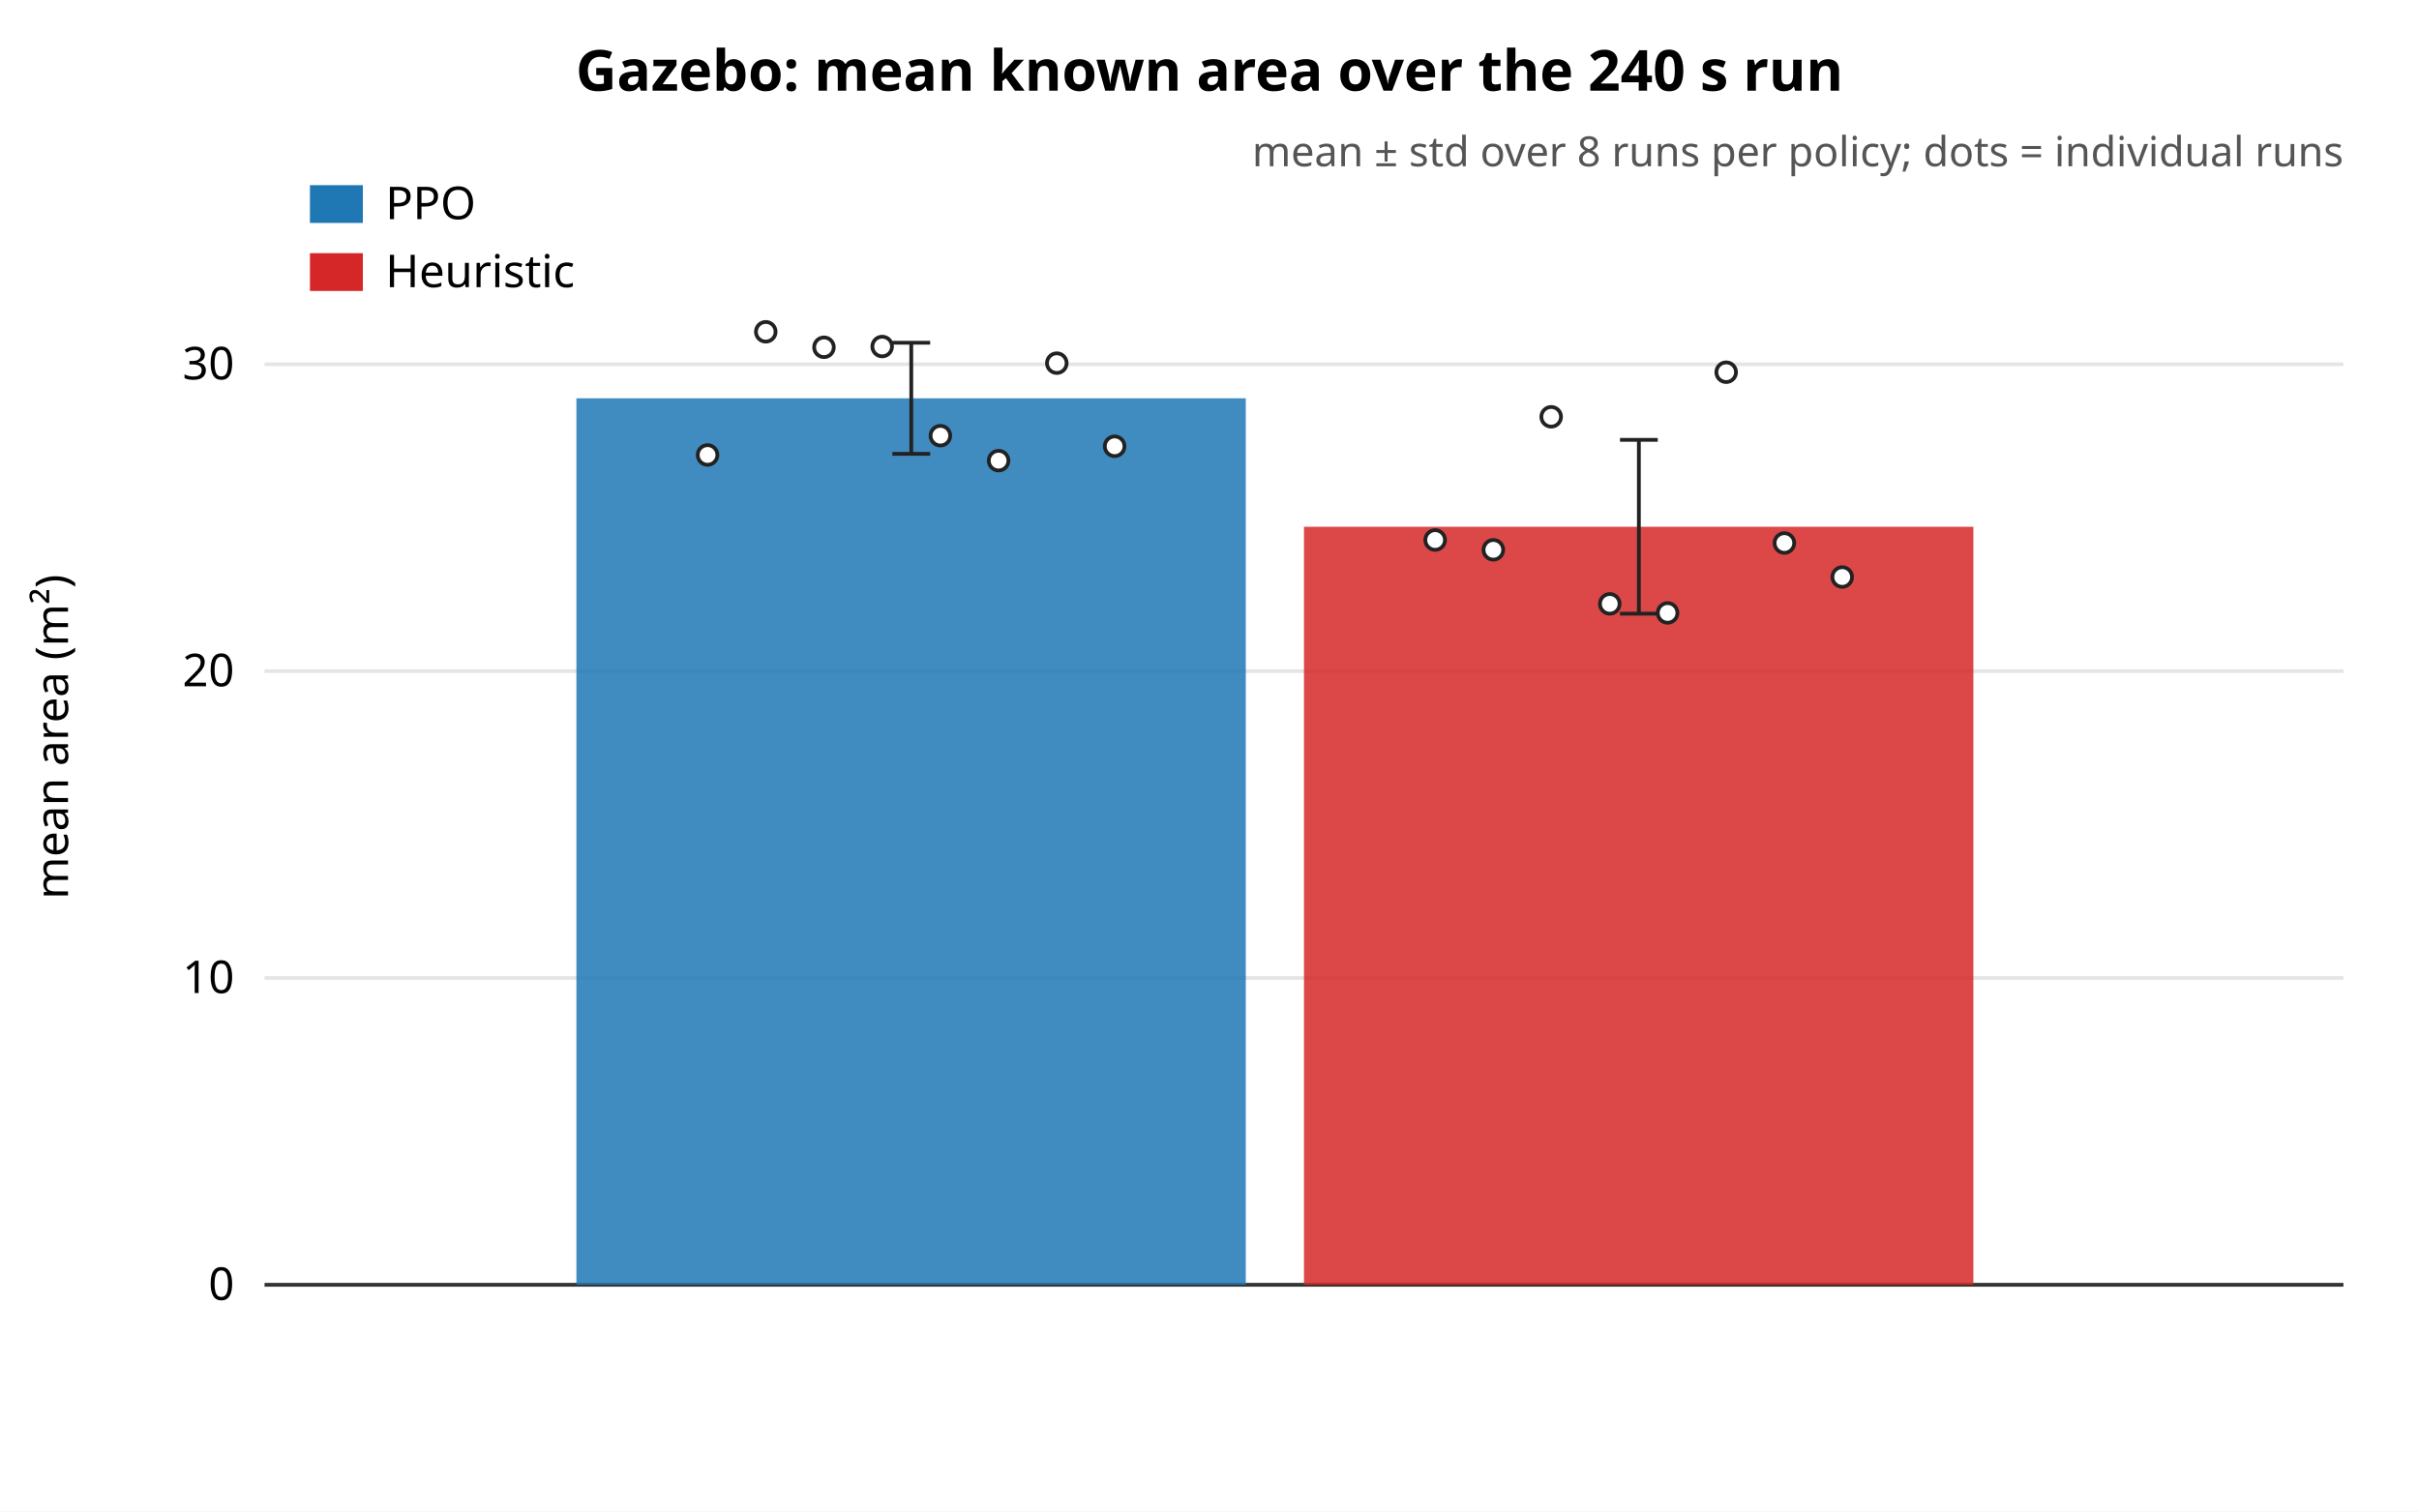
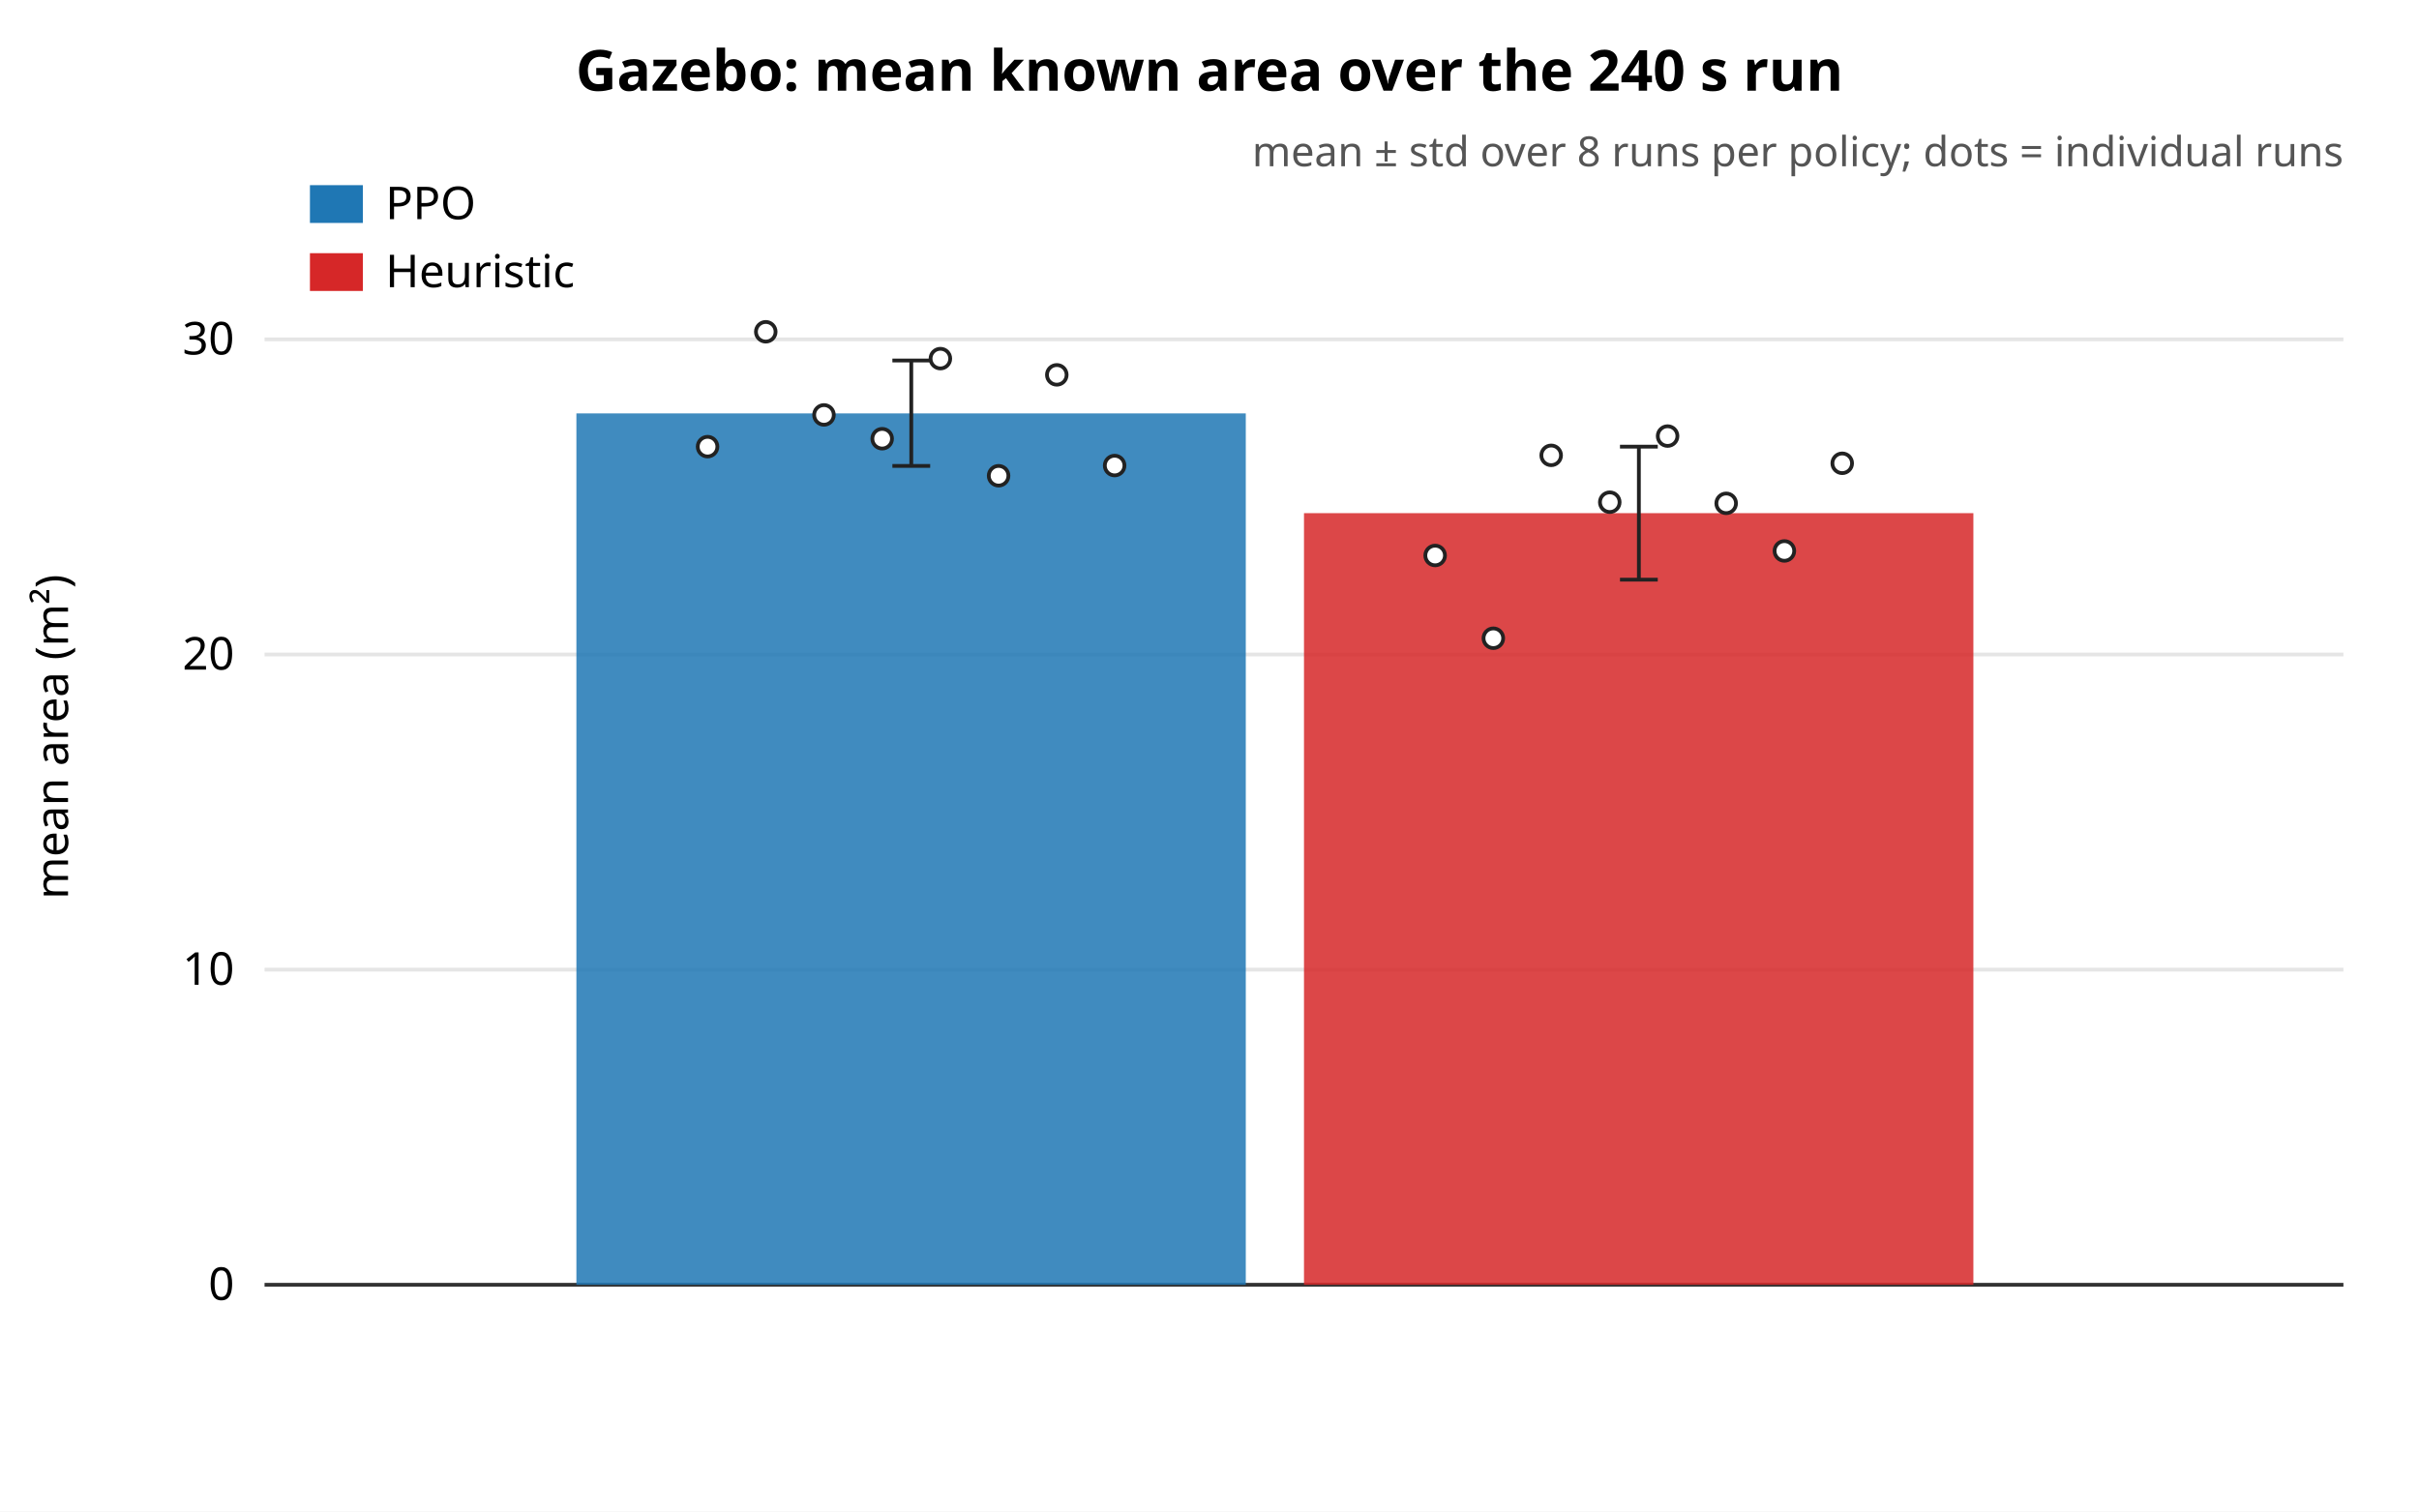
<svg xmlns="http://www.w3.org/2000/svg" width="640" height="400" font-family="sans-serif" font-size="12">
  <rect width="640" height="400" fill="white" />
  <text x="320.0" y="24" text-anchor="middle" font-size="15" font-weight="bold">Gazebo: mean known area over the 240 s run</text>
  <text x="18" y="195.0" transform="rotate(-90 18 195.0)" text-anchor="middle">mean area (m²)</text>
  <line x1="70" x2="620" y1="340.0" y2="340.0" stroke="#e5e5e5" />
  <text x="62" y="344.0" text-anchor="end">0</text>
-   <line x1="70" x2="620" y1="258.8" y2="258.8" stroke="#e5e5e5" />
-   <text x="62" y="262.8" text-anchor="end">10</text>
-   <line x1="70" x2="620" y1="177.6" y2="177.6" stroke="#e5e5e5" />
-   <text x="62" y="181.6" text-anchor="end">20</text>
-   <line x1="70" x2="620" y1="96.4" y2="96.4" stroke="#e5e5e5" />
-   <text x="62" y="100.4" text-anchor="end">30</text>
+   <line x1="70" x2="620" y1="256.6" y2="256.6" stroke="#e5e5e5" />
+   <text x="62" y="260.6" text-anchor="end">10</text>
+   <line x1="70" x2="620" y1="173.2" y2="173.2" stroke="#e5e5e5" />
+   <text x="62" y="177.2" text-anchor="end">20</text>
+   <line x1="70" x2="620" y1="89.8" y2="89.8" stroke="#e5e5e5" />
+   <text x="62" y="93.8" text-anchor="end">30</text>
  <line x1="70" x2="620" y1="340.0" y2="340.0" stroke="#333" />
  <text x="345.0" y="358" text-anchor="middle" />
-   <rect x="152.5" y="105.4" width="177.1" height="234.6" fill="#1f77b4" fill-opacity="0.85" />
-   <line x1="241.1" x2="241.1" y1="120.1" y2="90.7" stroke="#222" />
-   <line x1="236.1" x2="246.1" y1="90.7" y2="90.7" stroke="#222" />
-   <line x1="236.1" x2="246.1" y1="120.1" y2="120.1" stroke="#222" />
-   <circle cx="187.2" cy="120.4" r="2.6" fill="white" stroke="#222" />
+   <rect x="152.5" y="109.4" width="177.1" height="230.6" fill="#1f77b4" fill-opacity="0.85" />
+   <line x1="241.1" x2="241.1" y1="123.3" y2="95.4" stroke="#222" />
+   <line x1="236.1" x2="246.1" y1="95.4" y2="95.4" stroke="#222" />
+   <line x1="236.1" x2="246.1" y1="123.3" y2="123.3" stroke="#222" />
+   <circle cx="187.2" cy="118.2" r="2.6" fill="white" stroke="#222" />
  <circle cx="202.6" cy="87.8" r="2.6" fill="white" stroke="#222" />
-   <circle cx="218.0" cy="91.9" r="2.6" fill="white" stroke="#222" />
-   <circle cx="233.4" cy="91.7" r="2.6" fill="white" stroke="#222" />
-   <circle cx="248.8" cy="115.3" r="2.6" fill="white" stroke="#222" />
-   <circle cx="264.2" cy="121.9" r="2.6" fill="white" stroke="#222" />
-   <circle cx="279.6" cy="96.1" r="2.6" fill="white" stroke="#222" />
-   <circle cx="294.9" cy="118.1" r="2.6" fill="white" stroke="#222" />
-   <rect x="345.0" y="139.4" width="177.1" height="200.6" fill="#d62728" fill-opacity="0.85" />
-   <line x1="433.6" x2="433.6" y1="162.4" y2="116.4" stroke="#222" />
-   <line x1="428.6" x2="438.6" y1="116.4" y2="116.4" stroke="#222" />
-   <line x1="428.6" x2="438.6" y1="162.4" y2="162.4" stroke="#222" />
-   <circle cx="379.7" cy="142.9" r="2.6" fill="white" stroke="#222" />
-   <circle cx="395.1" cy="145.5" r="2.6" fill="white" stroke="#222" />
-   <circle cx="410.4" cy="110.3" r="2.6" fill="white" stroke="#222" />
-   <circle cx="425.9" cy="159.8" r="2.6" fill="white" stroke="#222" />
-   <circle cx="441.2" cy="162.2" r="2.6" fill="white" stroke="#222" />
-   <circle cx="456.7" cy="98.5" r="2.6" fill="white" stroke="#222" />
-   <circle cx="472.1" cy="143.7" r="2.6" fill="white" stroke="#222" />
-   <circle cx="487.4" cy="152.7" r="2.6" fill="white" stroke="#222" />
+   <circle cx="218.0" cy="109.8" r="2.6" fill="white" stroke="#222" />
+   <circle cx="233.4" cy="116.1" r="2.6" fill="white" stroke="#222" />
+   <circle cx="248.8" cy="94.9" r="2.6" fill="white" stroke="#222" />
+   <circle cx="264.2" cy="125.9" r="2.6" fill="white" stroke="#222" />
+   <circle cx="279.6" cy="99.2" r="2.6" fill="white" stroke="#222" />
+   <circle cx="294.9" cy="123.2" r="2.6" fill="white" stroke="#222" />
+   <rect x="345.0" y="135.8" width="177.1" height="204.2" fill="#d62728" fill-opacity="0.85" />
+   <line x1="433.6" x2="433.6" y1="153.4" y2="118.2" stroke="#222" />
+   <line x1="428.6" x2="438.6" y1="118.2" y2="118.2" stroke="#222" />
+   <line x1="428.6" x2="438.6" y1="153.4" y2="153.4" stroke="#222" />
+   <circle cx="379.7" cy="147.0" r="2.6" fill="white" stroke="#222" />
+   <circle cx="395.1" cy="168.9" r="2.6" fill="white" stroke="#222" />
+   <circle cx="410.4" cy="120.5" r="2.6" fill="white" stroke="#222" />
+   <circle cx="425.9" cy="132.9" r="2.6" fill="white" stroke="#222" />
+   <circle cx="441.2" cy="115.4" r="2.6" fill="white" stroke="#222" />
+   <circle cx="456.7" cy="133.2" r="2.6" fill="white" stroke="#222" />
+   <circle cx="472.1" cy="145.8" r="2.6" fill="white" stroke="#222" />
+   <circle cx="487.4" cy="122.6" r="2.6" fill="white" stroke="#222" />
  <rect x="82" y="49" width="14" height="10" fill="#1f77b4" />
  <text x="102" y="58">PPO</text>
  <rect x="82" y="67" width="14" height="10" fill="#d62728" />
  <text x="102" y="76">Heuristic</text>
  <text x="620" y="44" text-anchor="end" font-size="11" fill="#555">mean ± std over 8 runs per policy; dots = individual runs</text>
</svg>
